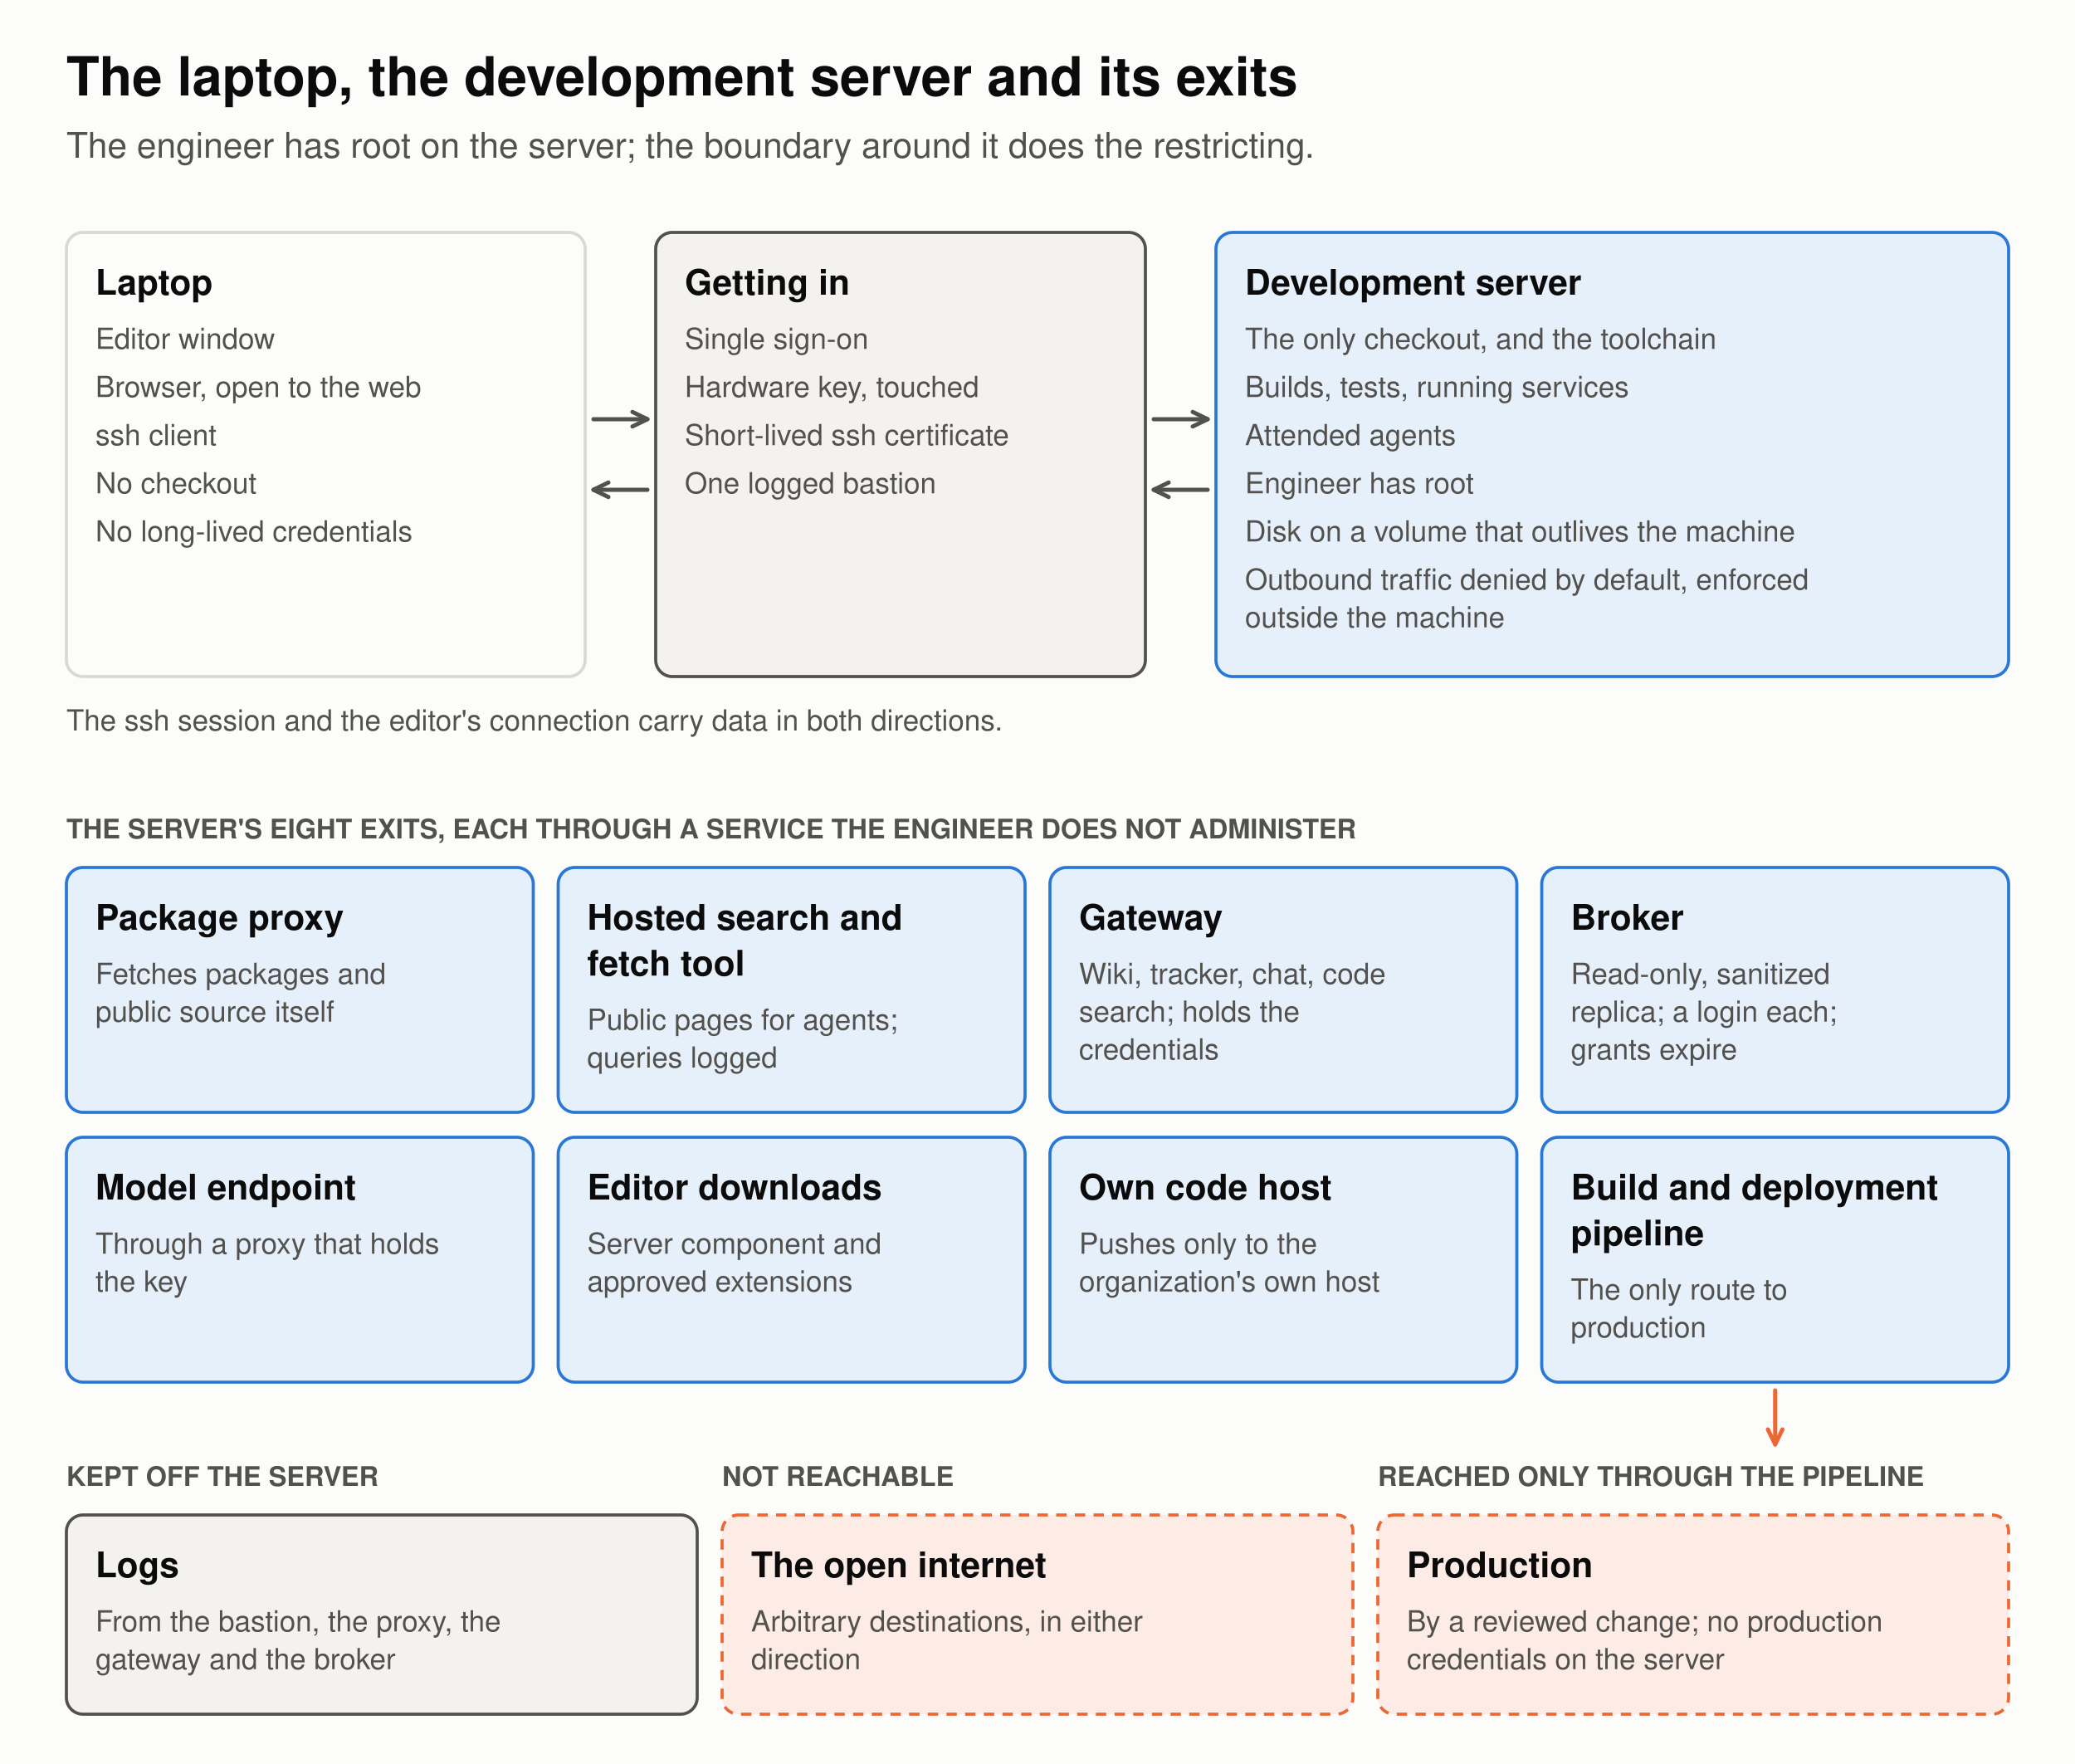
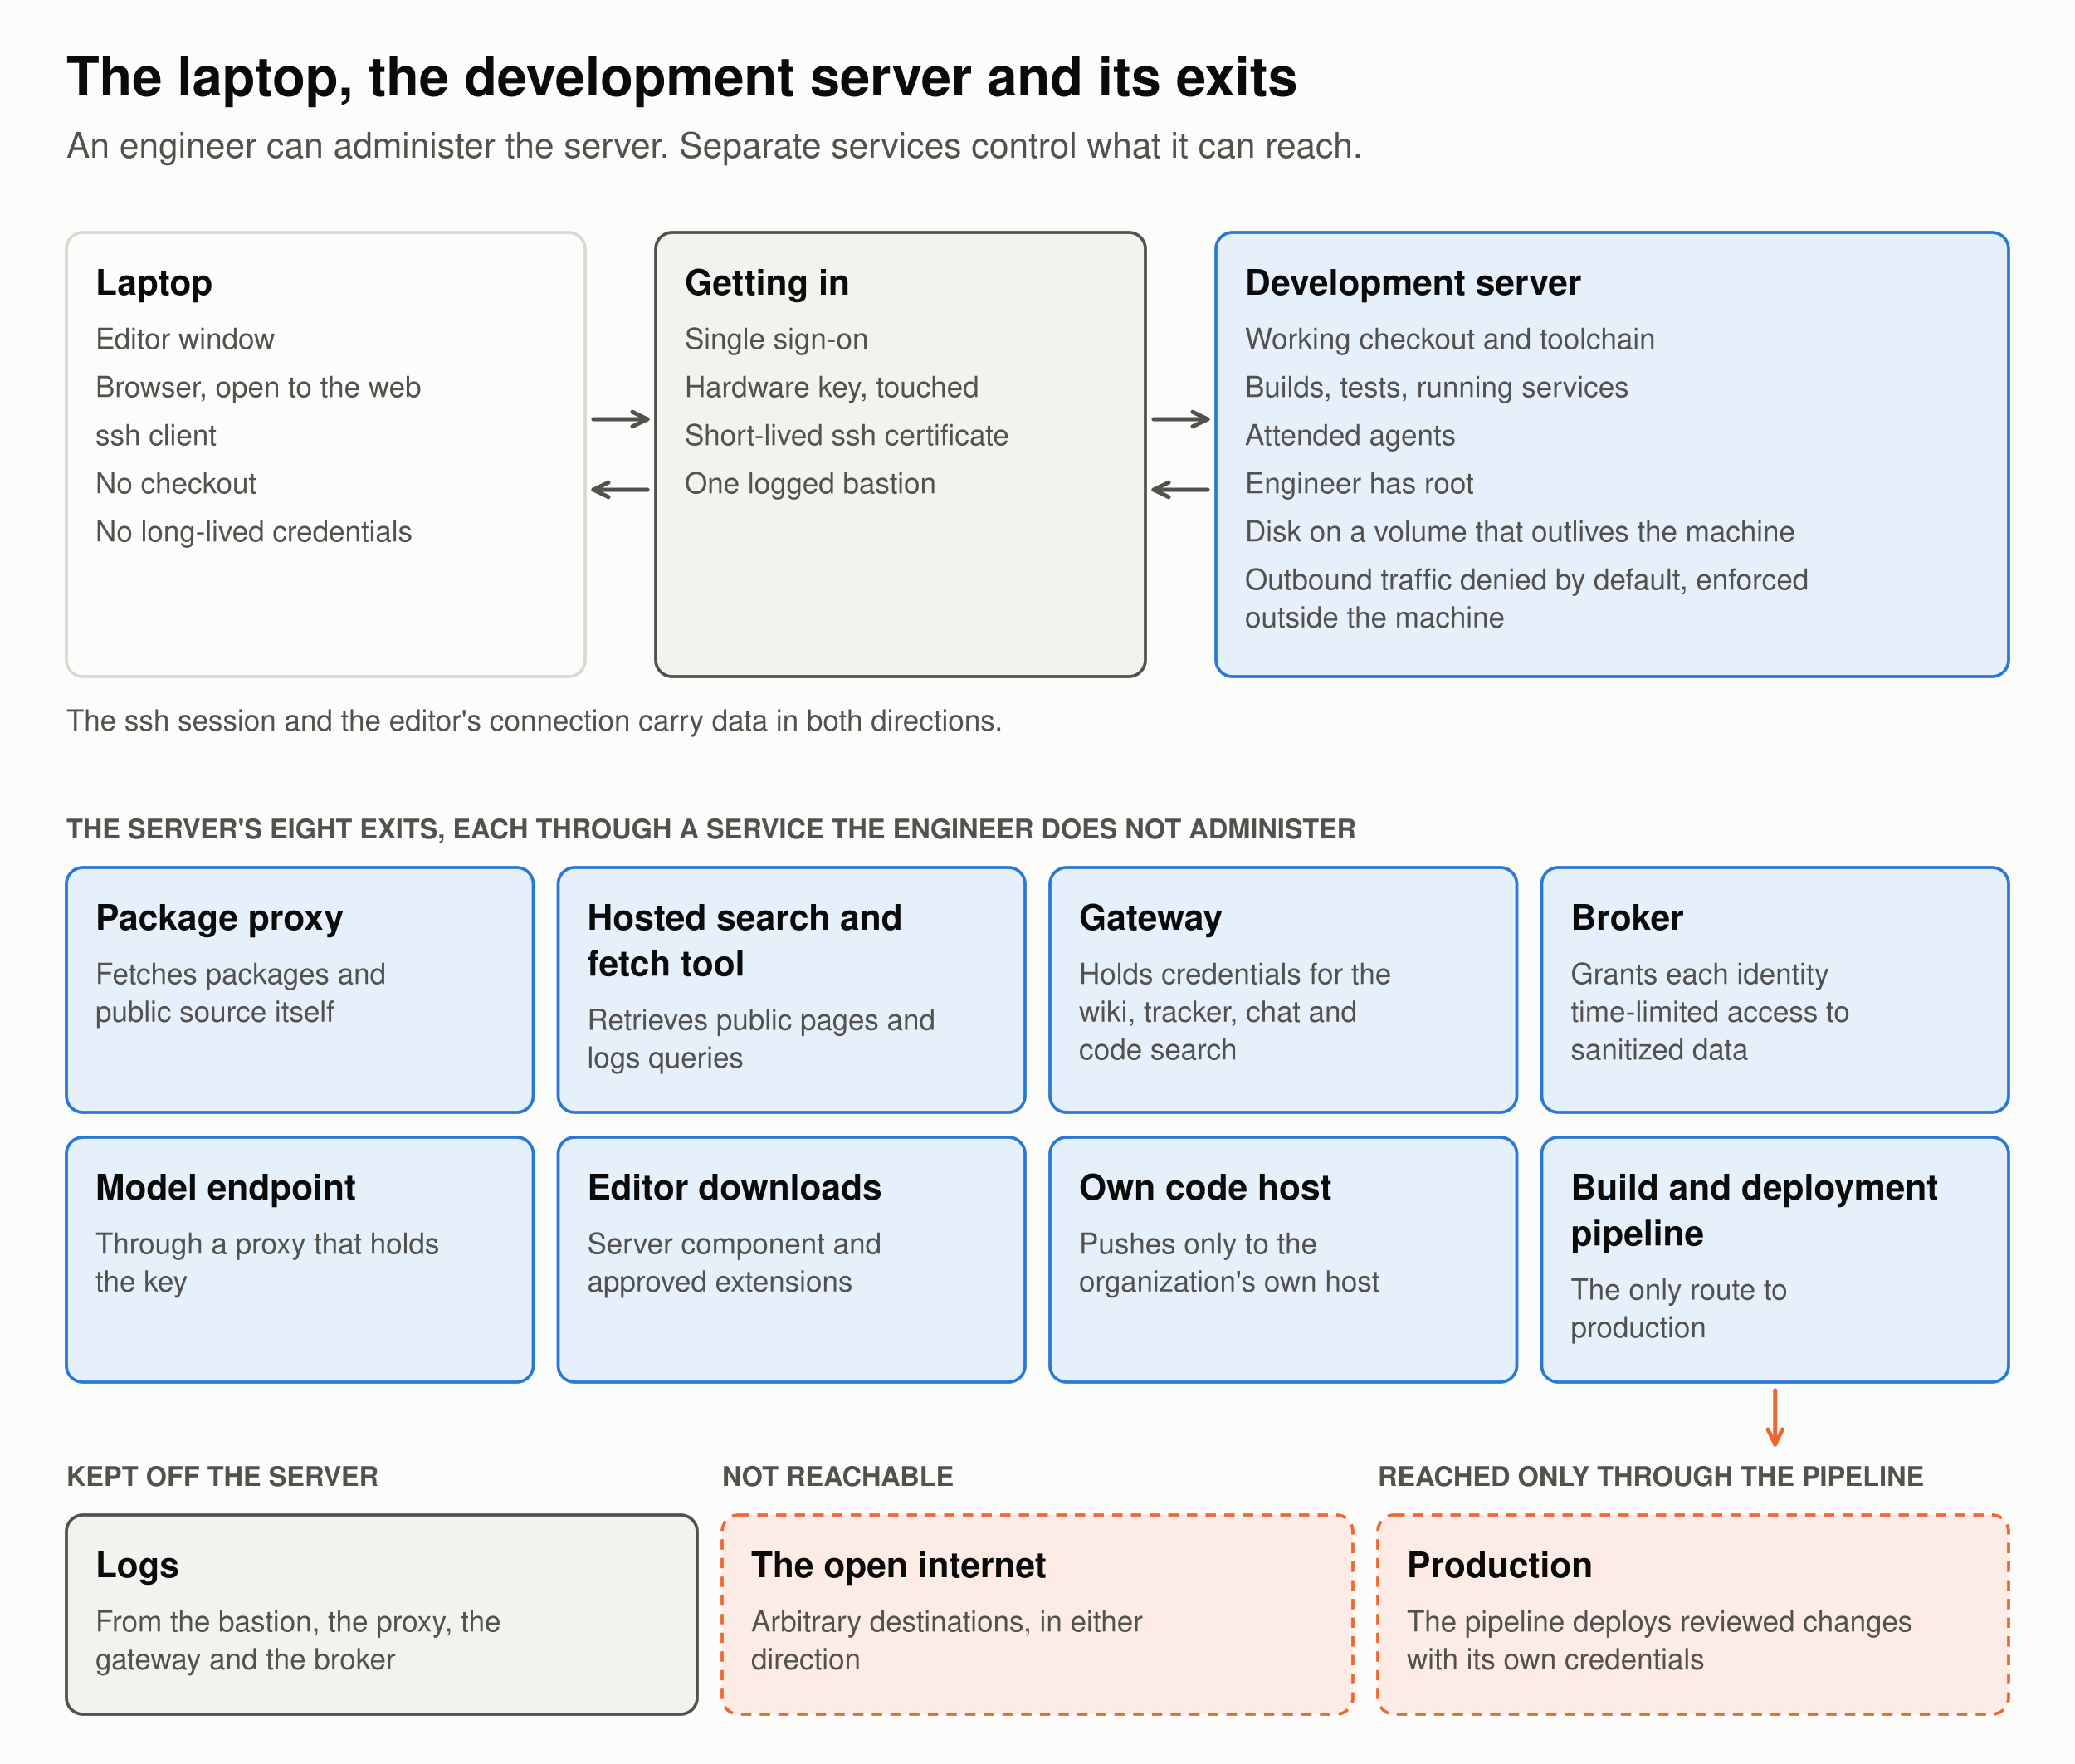
<svg xmlns="http://www.w3.org/2000/svg" width="1000" height="850" viewBox="0 0 1000 850" role="img" aria-labelledby="laptop-server-title laptop-server-desc">
  <g font-family="-apple-system, 'Segoe UI', Helvetica, Arial, sans-serif">
    <rect x="0" y="0" width="1000" height="850" rx="0" fill="#fcfcfb" stroke="none" stroke-width="1.5" />
    <text x="32" y="46" font-size="26" fill="#0b0b0b" font-weight="700" text-anchor="start">The laptop, the development server and its exits</text>
-     <text x="32" y="76" font-size="17" fill="#52514e" font-weight="400" text-anchor="start">The engineer has root on the server; the boundary around it does the restricting.</text>
+     <text x="32" y="76" font-size="17" fill="#52514e" font-weight="400" text-anchor="start">An engineer can administer the server. Separate services control what it can reach.</text>
    <rect x="32" y="112" width="250" height="214" rx="8" fill="#fcfcfb" stroke="#d9d8d2" stroke-width="1.5" />
    <text x="46" y="142" font-size="17" fill="#0b0b0b" font-weight="700" text-anchor="start">Laptop</text>
    <text x="46" y="168.1" font-size="14" fill="#52514e" font-weight="400" text-anchor="start">Editor window</text>
    <text x="46" y="191.3" font-size="14" fill="#52514e" font-weight="400" text-anchor="start">Browser, open to the web</text>
    <text x="46" y="214.5" font-size="14" fill="#52514e" font-weight="400" text-anchor="start">ssh client</text>
    <text x="46" y="237.7" font-size="14" fill="#52514e" font-weight="400" text-anchor="start">No checkout</text>
    <text x="46" y="260.9" font-size="14" fill="#52514e" font-weight="400" text-anchor="start">No long-lived credentials</text>
    <rect x="316" y="112" width="236" height="214" rx="8" fill="#f3f2ee" stroke="#52514e" stroke-width="1.5" />
    <text x="330" y="142" font-size="17" fill="#0b0b0b" font-weight="700" text-anchor="start">Getting in</text>
    <text x="330" y="168.1" font-size="14" fill="#52514e" font-weight="400" text-anchor="start">Single sign-on</text>
    <text x="330" y="191.3" font-size="14" fill="#52514e" font-weight="400" text-anchor="start">Hardware key, touched</text>
    <text x="330" y="214.5" font-size="14" fill="#52514e" font-weight="400" text-anchor="start">Short-lived ssh certificate</text>
    <text x="330" y="237.7" font-size="14" fill="#52514e" font-weight="400" text-anchor="start">One logged bastion</text>
    <line x1="286" y1="202" x2="312" y2="202" stroke="#52514e" stroke-width="2" stroke-linecap="round" />
    <path d="M 304.8 198.5 L 312 202 L 304.8 205.5" fill="none" stroke="#52514e" stroke-width="2" stroke-linecap="round" stroke-linejoin="round" />
    <line x1="312" y1="236" x2="286" y2="236" stroke="#52514e" stroke-width="2" stroke-linecap="round" />
    <path d="M 293.2 239.5 L 286 236 L 293.2 232.5" fill="none" stroke="#52514e" stroke-width="2" stroke-linecap="round" stroke-linejoin="round" />
    <line x1="556" y1="202" x2="582" y2="202" stroke="#52514e" stroke-width="2" stroke-linecap="round" />
    <path d="M 574.8 198.5 L 582 202 L 574.8 205.5" fill="none" stroke="#52514e" stroke-width="2" stroke-linecap="round" stroke-linejoin="round" />
    <line x1="582" y1="236" x2="556" y2="236" stroke="#52514e" stroke-width="2" stroke-linecap="round" />
    <path d="M 563.2 239.5 L 556 236 L 563.2 232.5" fill="none" stroke="#52514e" stroke-width="2" stroke-linecap="round" stroke-linejoin="round" />
    <rect x="586" y="112" width="382" height="214" rx="8" fill="#e6f0fb" stroke="#2a78d6" stroke-width="1.5" />
    <text x="600" y="142" font-size="17" fill="#0b0b0b" font-weight="700" text-anchor="start">Development server</text>
-     <text x="600" y="168.1" font-size="14" fill="#52514e" font-weight="400" text-anchor="start">The only checkout, and the toolchain</text>
+     <text x="600" y="168.1" font-size="14" fill="#52514e" font-weight="400" text-anchor="start">Working checkout and toolchain</text>
    <text x="600" y="191.3" font-size="14" fill="#52514e" font-weight="400" text-anchor="start">Builds, tests, running services</text>
    <text x="600" y="214.5" font-size="14" fill="#52514e" font-weight="400" text-anchor="start">Attended agents</text>
    <text x="600" y="237.7" font-size="14" fill="#52514e" font-weight="400" text-anchor="start">Engineer has root</text>
    <text x="600" y="260.9" font-size="14" fill="#52514e" font-weight="400" text-anchor="start">Disk on a volume that outlives the machine</text>
    <text x="600" y="284.1" font-size="14" fill="#52514e" font-weight="400" text-anchor="start">Outbound traffic denied by default, enforced</text>
    <text x="600" y="302.3" font-size="14" fill="#52514e" font-weight="400" text-anchor="start">outside the machine</text>
    <text x="32" y="352" font-size="14" fill="#52514e" font-weight="400" text-anchor="start">The ssh session and the editor's connection carry data in both directions.</text>
    <text x="32" y="404" font-size="13" fill="#52514e" font-weight="700" text-anchor="start">THE SERVER'S EIGHT EXITS, EACH THROUGH A SERVICE THE ENGINEER DOES NOT ADMINISTER</text>
    <rect x="32" y="418" width="225" height="118" rx="8" fill="#e6f0fb" stroke="#2a78d6" stroke-width="1.5" />
    <text x="46" y="448" font-size="17" fill="#0b0b0b" font-weight="700" text-anchor="start">Package proxy</text>
    <text x="46" y="474.1" font-size="14" fill="#52514e" font-weight="400" text-anchor="start">Fetches packages and</text>
    <text x="46" y="492.3" font-size="14" fill="#52514e" font-weight="400" text-anchor="start">public source itself</text>
    <rect x="269" y="418" width="225" height="118" rx="8" fill="#e6f0fb" stroke="#2a78d6" stroke-width="1.5" />
    <text x="283" y="448" font-size="17" fill="#0b0b0b" font-weight="700" text-anchor="start">Hosted search and</text>
    <text x="283" y="470.1" font-size="17" fill="#0b0b0b" font-weight="700" text-anchor="start">fetch tool</text>
-     <text x="283" y="496.2" font-size="14" fill="#52514e" font-weight="400" text-anchor="start">Public pages for agents;</text>
-     <text x="283" y="514.4" font-size="14" fill="#52514e" font-weight="400" text-anchor="start">queries logged</text>
+     <text x="283" y="496.2" font-size="14" fill="#52514e" font-weight="400" text-anchor="start">Retrieves public pages and</text>
+     <text x="283" y="514.4" font-size="14" fill="#52514e" font-weight="400" text-anchor="start">logs queries</text>
    <rect x="506" y="418" width="225" height="118" rx="8" fill="#e6f0fb" stroke="#2a78d6" stroke-width="1.5" />
    <text x="520" y="448" font-size="17" fill="#0b0b0b" font-weight="700" text-anchor="start">Gateway</text>
-     <text x="520" y="474.1" font-size="14" fill="#52514e" font-weight="400" text-anchor="start">Wiki, tracker, chat, code</text>
-     <text x="520" y="492.3" font-size="14" fill="#52514e" font-weight="400" text-anchor="start">search; holds the</text>
-     <text x="520" y="510.5" font-size="14" fill="#52514e" font-weight="400" text-anchor="start">credentials</text>
+     <text x="520" y="474.1" font-size="14" fill="#52514e" font-weight="400" text-anchor="start">Holds credentials for the</text>
+     <text x="520" y="492.3" font-size="14" fill="#52514e" font-weight="400" text-anchor="start">wiki, tracker, chat and</text>
+     <text x="520" y="510.5" font-size="14" fill="#52514e" font-weight="400" text-anchor="start">code search</text>
    <rect x="743" y="418" width="225" height="118" rx="8" fill="#e6f0fb" stroke="#2a78d6" stroke-width="1.5" />
    <text x="757" y="448" font-size="17" fill="#0b0b0b" font-weight="700" text-anchor="start">Broker</text>
-     <text x="757" y="474.1" font-size="14" fill="#52514e" font-weight="400" text-anchor="start">Read-only, sanitized</text>
-     <text x="757" y="492.3" font-size="14" fill="#52514e" font-weight="400" text-anchor="start">replica; a login each;</text>
-     <text x="757" y="510.5" font-size="14" fill="#52514e" font-weight="400" text-anchor="start">grants expire</text>
+     <text x="757" y="474.1" font-size="14" fill="#52514e" font-weight="400" text-anchor="start">Grants each identity</text>
+     <text x="757" y="492.3" font-size="14" fill="#52514e" font-weight="400" text-anchor="start">time-limited access to</text>
+     <text x="757" y="510.5" font-size="14" fill="#52514e" font-weight="400" text-anchor="start">sanitized data</text>
    <rect x="32" y="548" width="225" height="118" rx="8" fill="#e6f0fb" stroke="#2a78d6" stroke-width="1.5" />
    <text x="46" y="578" font-size="17" fill="#0b0b0b" font-weight="700" text-anchor="start">Model endpoint</text>
    <text x="46" y="604.1" font-size="14" fill="#52514e" font-weight="400" text-anchor="start">Through a proxy that holds</text>
    <text x="46" y="622.3" font-size="14" fill="#52514e" font-weight="400" text-anchor="start">the key</text>
    <rect x="269" y="548" width="225" height="118" rx="8" fill="#e6f0fb" stroke="#2a78d6" stroke-width="1.5" />
    <text x="283" y="578" font-size="17" fill="#0b0b0b" font-weight="700" text-anchor="start">Editor downloads</text>
    <text x="283" y="604.1" font-size="14" fill="#52514e" font-weight="400" text-anchor="start">Server component and</text>
    <text x="283" y="622.3" font-size="14" fill="#52514e" font-weight="400" text-anchor="start">approved extensions</text>
    <rect x="506" y="548" width="225" height="118" rx="8" fill="#e6f0fb" stroke="#2a78d6" stroke-width="1.5" />
    <text x="520" y="578" font-size="17" fill="#0b0b0b" font-weight="700" text-anchor="start">Own code host</text>
    <text x="520" y="604.1" font-size="14" fill="#52514e" font-weight="400" text-anchor="start">Pushes only to the</text>
    <text x="520" y="622.3" font-size="14" fill="#52514e" font-weight="400" text-anchor="start">organization's own host</text>
    <rect x="743" y="548" width="225" height="118" rx="8" fill="#e6f0fb" stroke="#2a78d6" stroke-width="1.5" />
    <text x="757" y="578" font-size="17" fill="#0b0b0b" font-weight="700" text-anchor="start">Build and deployment</text>
    <text x="757" y="600.1" font-size="17" fill="#0b0b0b" font-weight="700" text-anchor="start">pipeline</text>
    <text x="757" y="626.2" font-size="14" fill="#52514e" font-weight="400" text-anchor="start">The only route to</text>
    <text x="757" y="644.4" font-size="14" fill="#52514e" font-weight="400" text-anchor="start">production</text>
    <line x1="855.5" y1="670" x2="855.5" y2="696" stroke="#eb6834" stroke-width="2" stroke-linecap="round" />
    <path d="M 859.0 688.8 L 855.5 696 L 852.0 688.8" fill="none" stroke="#eb6834" stroke-width="2" stroke-linecap="round" stroke-linejoin="round" />
    <text x="32" y="716" font-size="13" fill="#52514e" font-weight="700" text-anchor="start">KEPT OFF THE SERVER</text>
    <rect x="32" y="730" width="304" height="96" rx="8" fill="#f3f2ee" stroke="#52514e" stroke-width="1.5" />
    <text x="46" y="760" font-size="17" fill="#0b0b0b" font-weight="700" text-anchor="start">Logs</text>
    <text x="46" y="786.1" font-size="14" fill="#52514e" font-weight="400" text-anchor="start">From the bastion, the proxy, the</text>
    <text x="46" y="804.3" font-size="14" fill="#52514e" font-weight="400" text-anchor="start">gateway and the broker</text>
    <text x="348" y="716" font-size="13" fill="#52514e" font-weight="700" text-anchor="start">NOT REACHABLE</text>
    <rect x="348" y="730" width="304" height="96" rx="8" fill="#fdece5" stroke="#eb6834" stroke-width="1.5" stroke-dasharray="5 4" />
    <text x="362" y="760" font-size="17" fill="#0b0b0b" font-weight="700" text-anchor="start">The open internet</text>
    <text x="362" y="786.1" font-size="14" fill="#52514e" font-weight="400" text-anchor="start">Arbitrary destinations, in either</text>
    <text x="362" y="804.3" font-size="14" fill="#52514e" font-weight="400" text-anchor="start">direction</text>
    <text x="664" y="716" font-size="13" fill="#52514e" font-weight="700" text-anchor="start">REACHED ONLY THROUGH THE PIPELINE</text>
    <rect x="664" y="730" width="304" height="96" rx="8" fill="#fdece5" stroke="#eb6834" stroke-width="1.5" stroke-dasharray="5 4" />
    <text x="678" y="760" font-size="17" fill="#0b0b0b" font-weight="700" text-anchor="start">Production</text>
-     <text x="678" y="786.1" font-size="14" fill="#52514e" font-weight="400" text-anchor="start">By a reviewed change; no production</text>
-     <text x="678" y="804.3" font-size="14" fill="#52514e" font-weight="400" text-anchor="start">credentials on the server</text>
+     <text x="678" y="786.1" font-size="14" fill="#52514e" font-weight="400" text-anchor="start">The pipeline deploys reviewed changes</text>
+     <text x="678" y="804.3" font-size="14" fill="#52514e" font-weight="400" text-anchor="start">with its own credentials</text>
  </g>
</svg>
